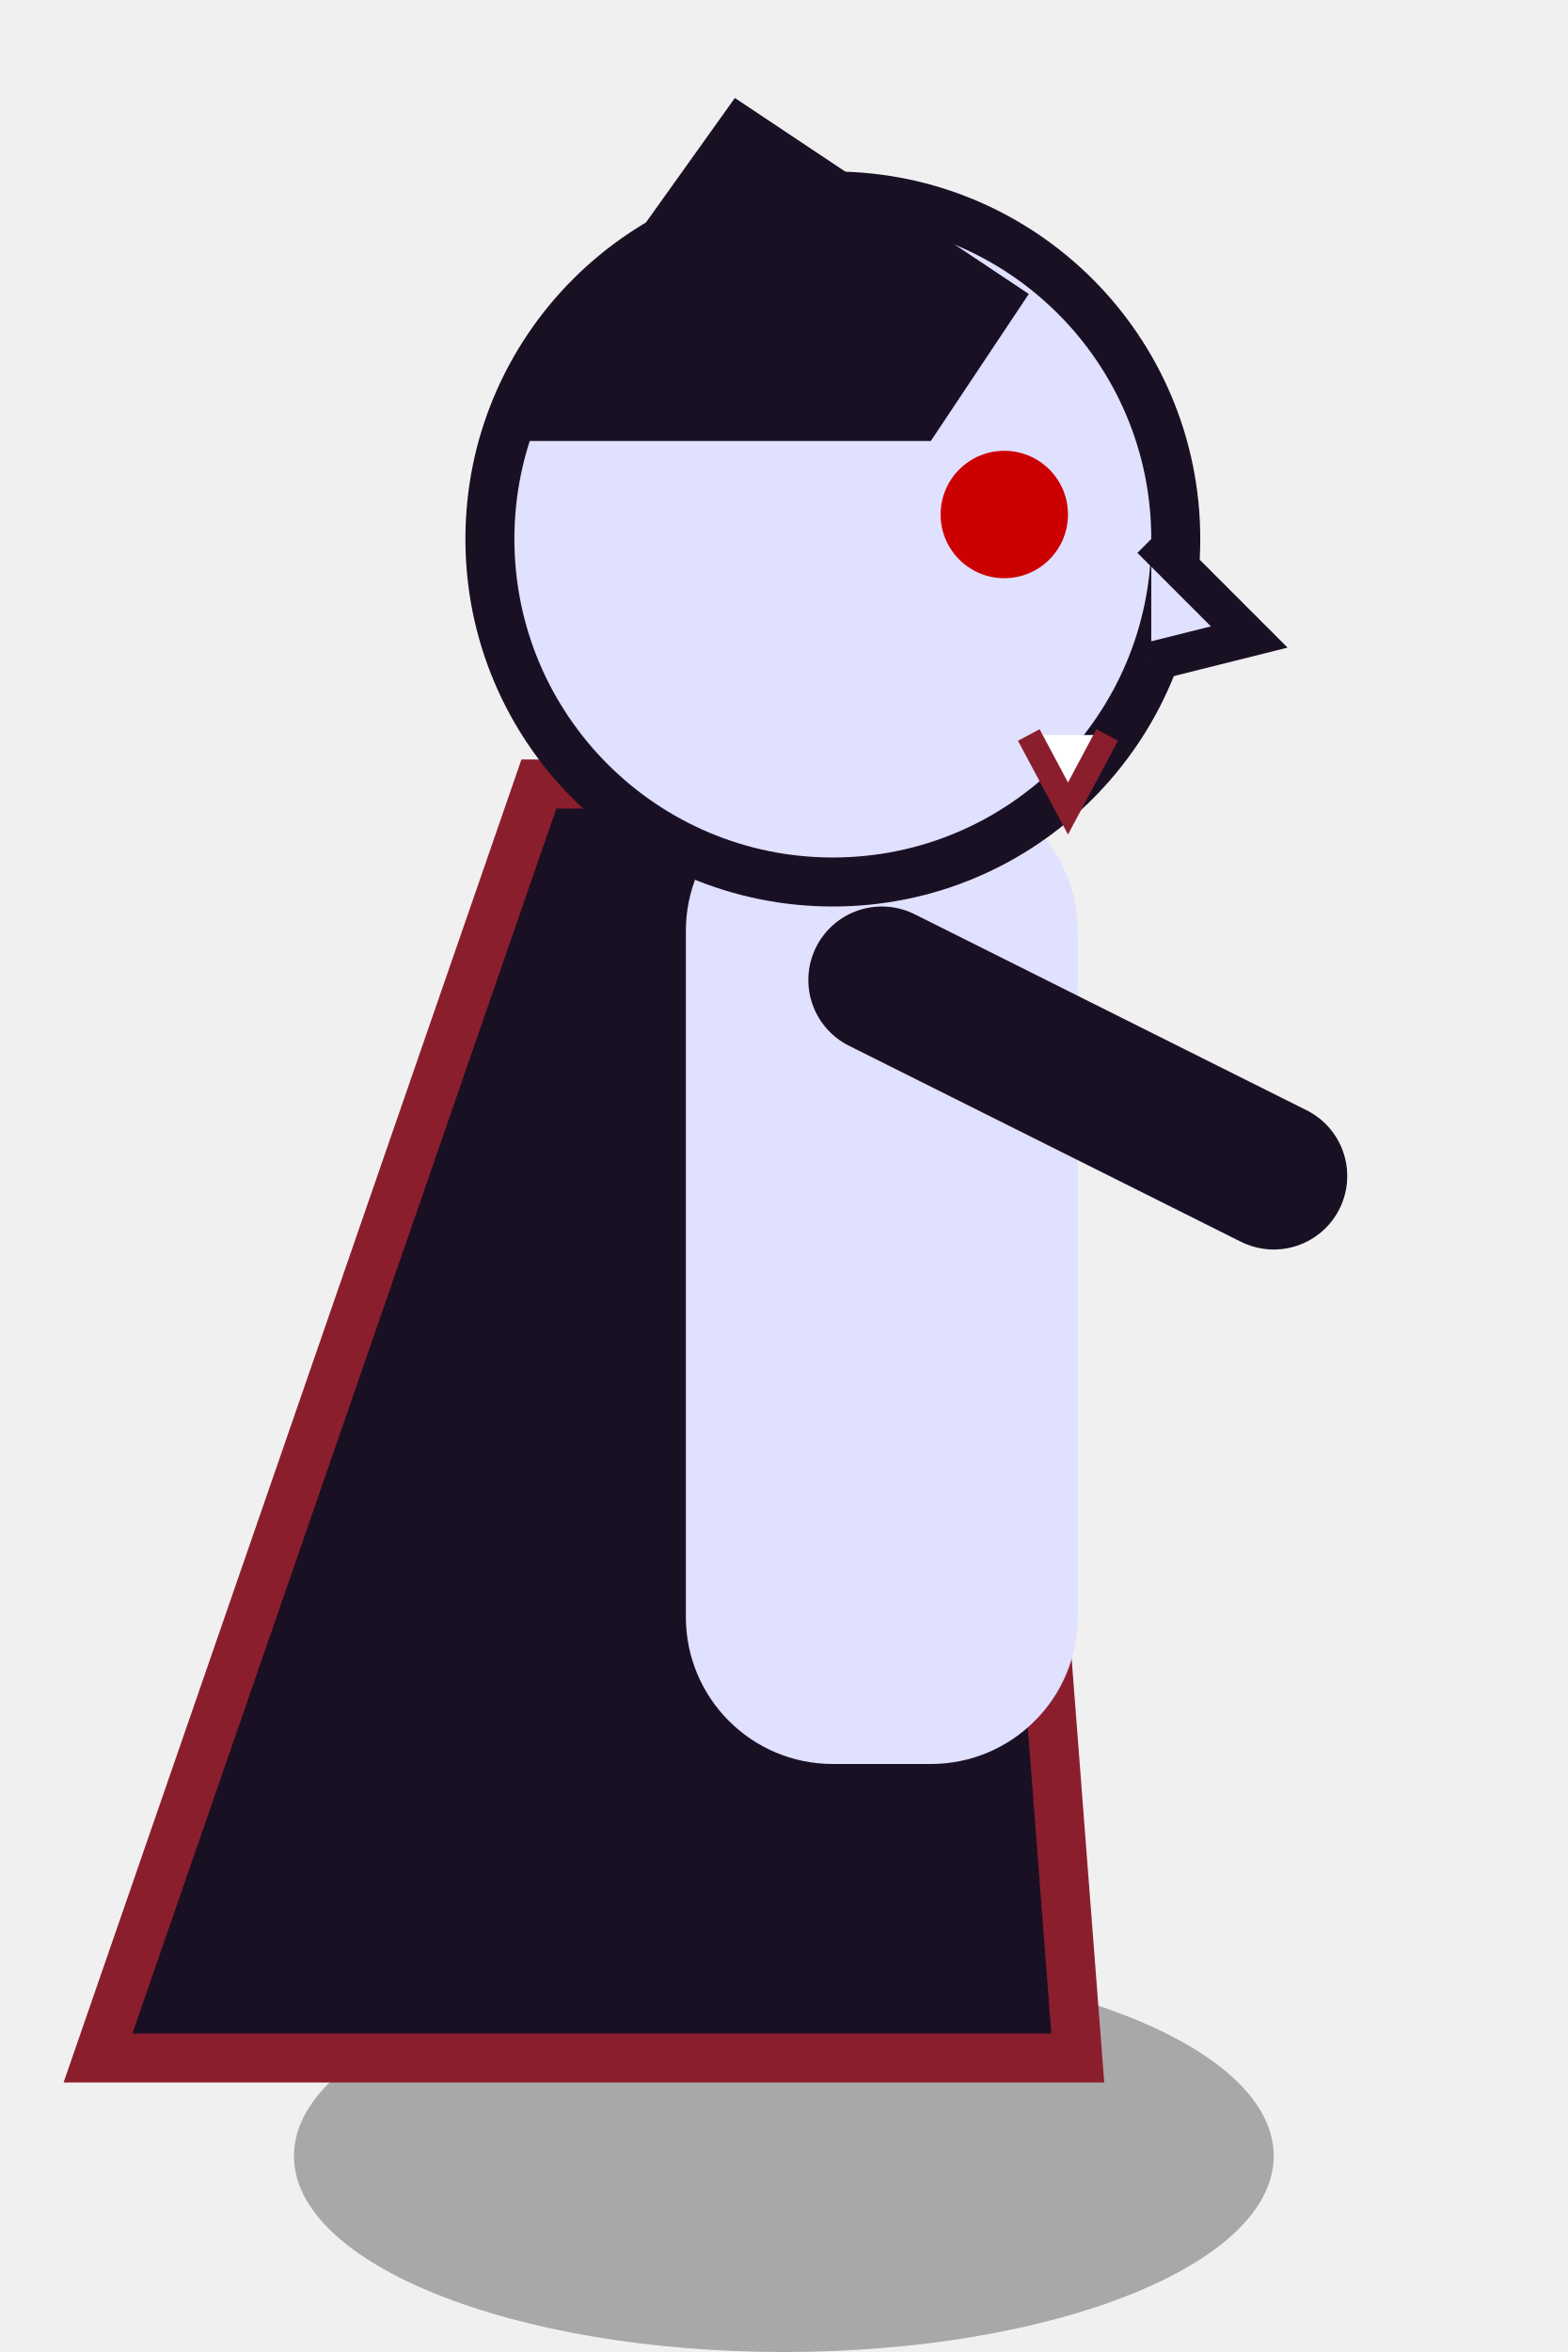
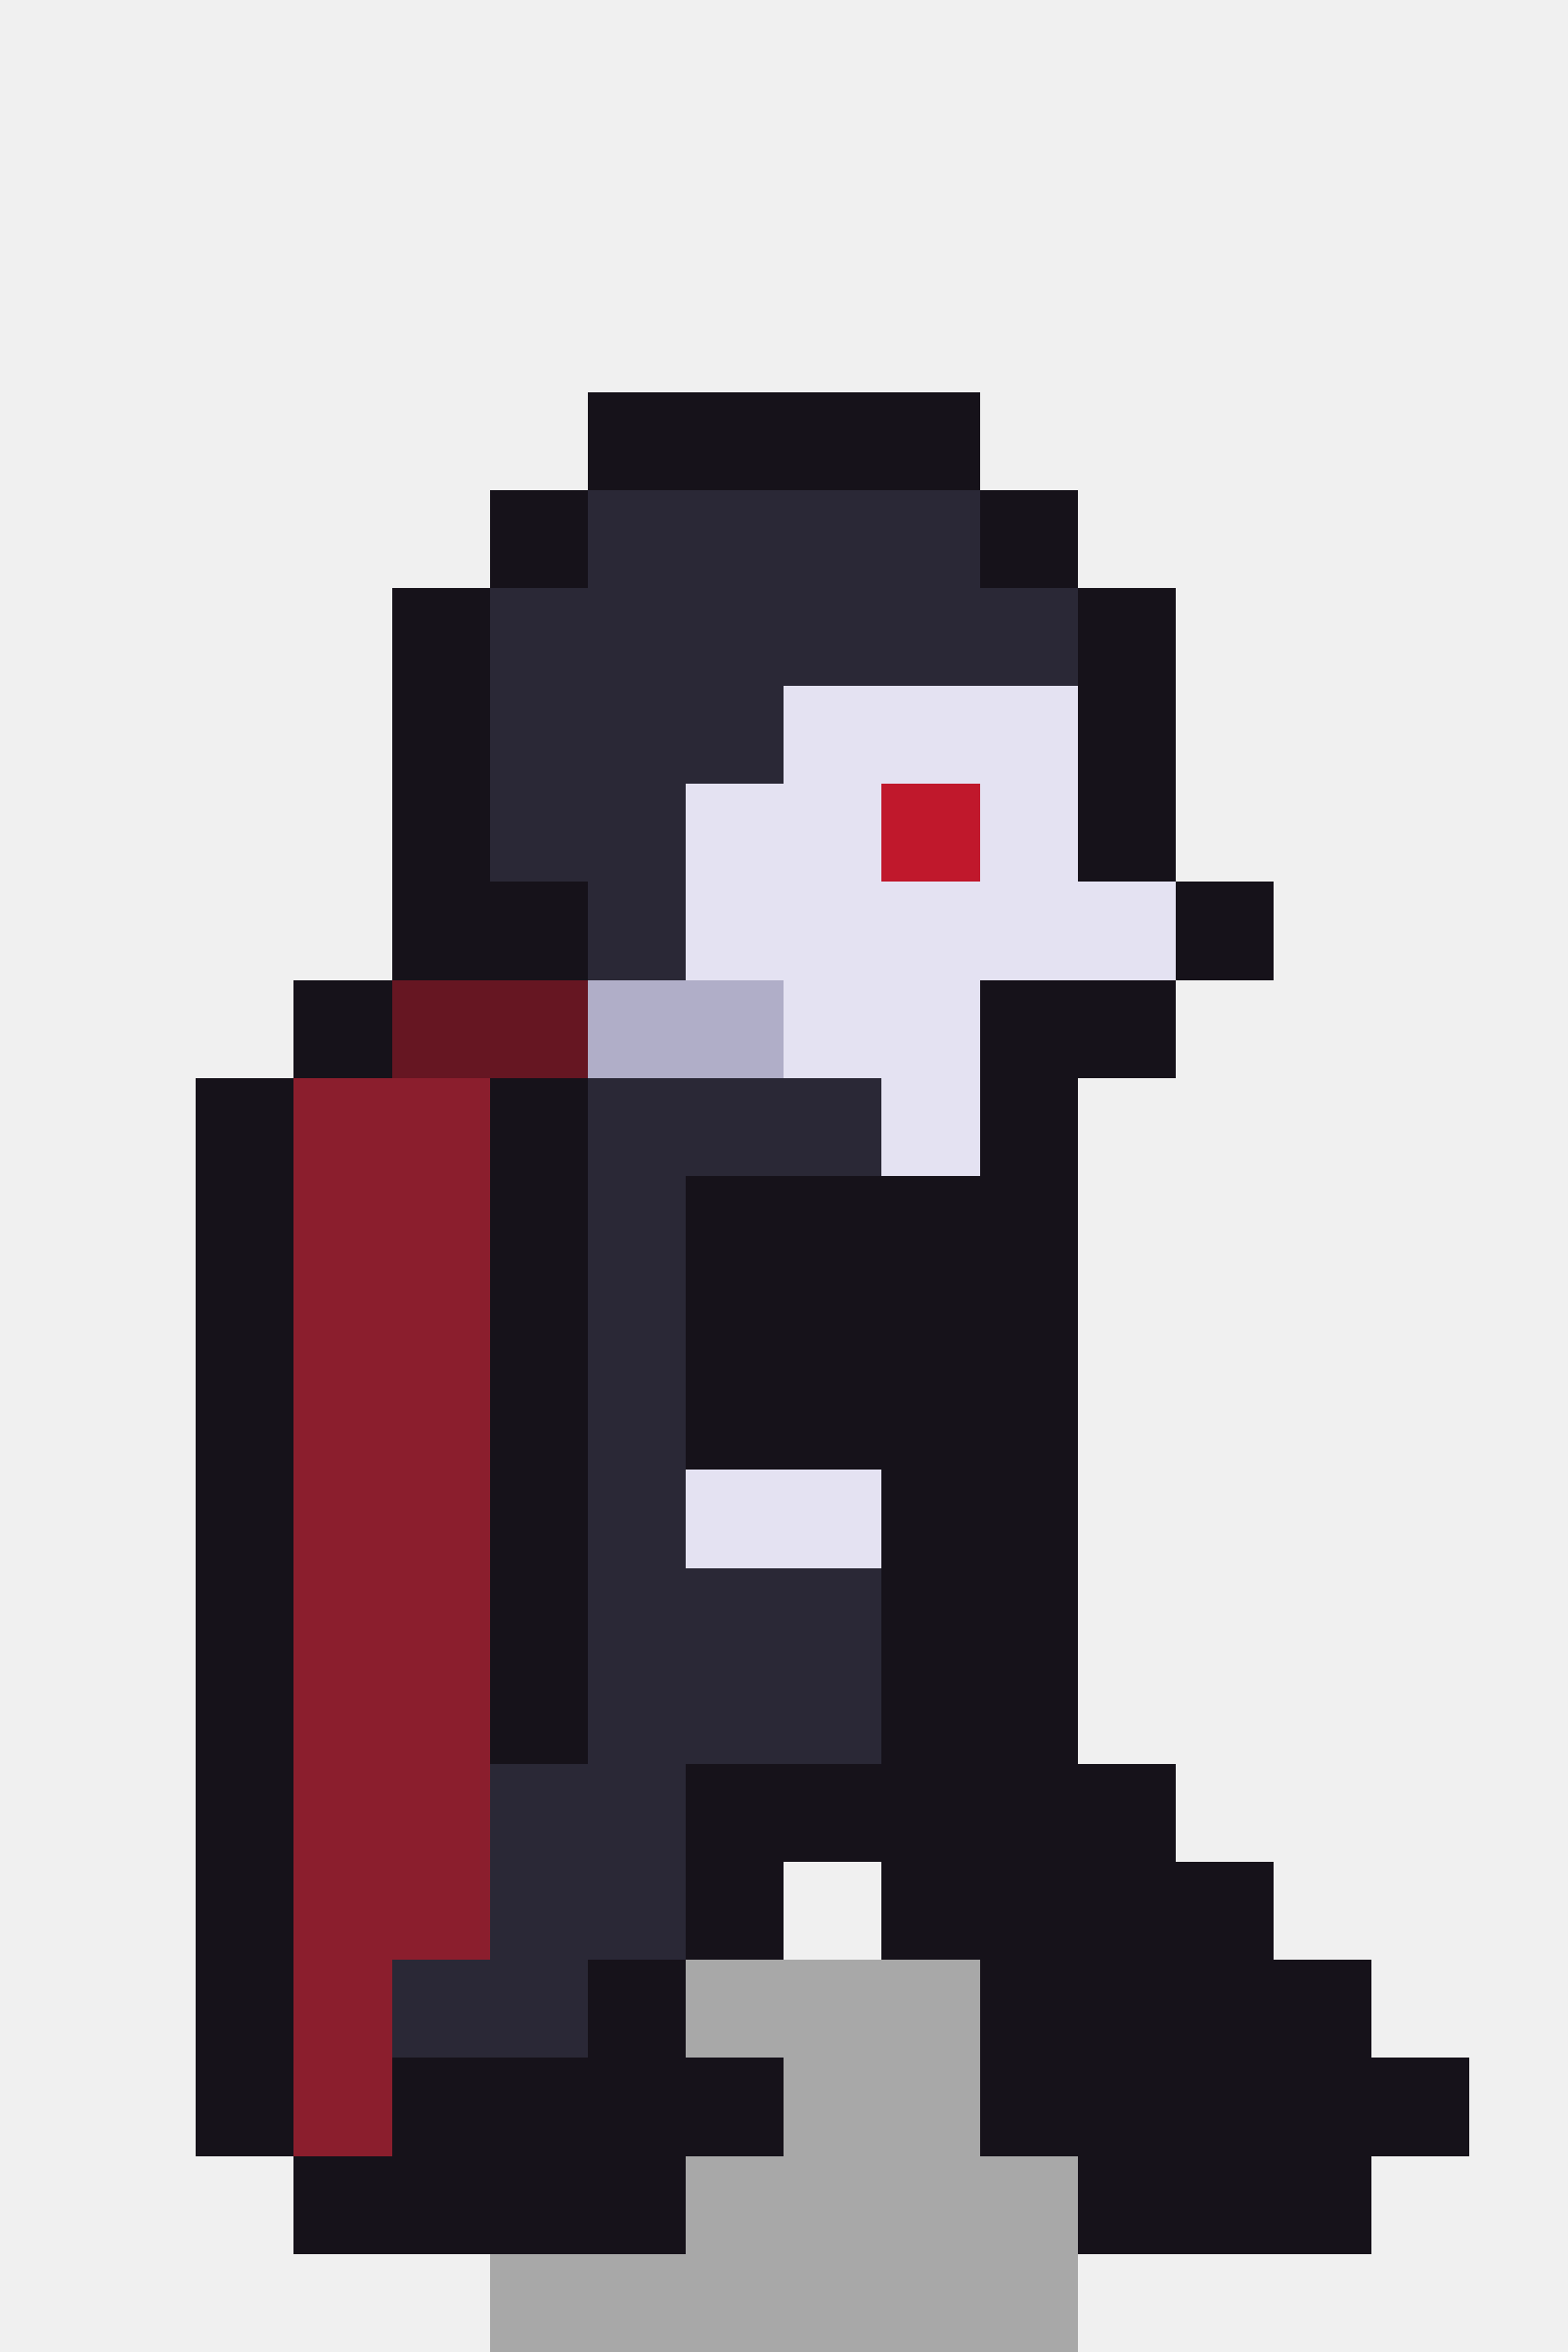
- <svg xmlns="http://www.w3.org/2000/svg" width="32" height="48" viewBox="0 0 32 48">
-   <ellipse cx="16" cy="44" rx="10" ry="4" fill="#000" opacity="0.3" />
-   <path d="M2 42L11 16h9l2 26z" fill="#1a1024" stroke="#8b1e2d" />
-   <rect x="14" y="16" width="8" height="20" rx="3" fill="#e0e0ff" />
-   <path d="M18 20l8 4" stroke="#1a1024" stroke-width="3" stroke-linecap="round" />
-   <circle cx="17" cy="11" r="7" fill="#e0e0ff" stroke="#1a1024" />
-   <path d="M10 9l5-7 6 4-2 3z" fill="#1a1024" />
-   <path d="M23.5 11l2 2-2 0.5" fill="#e0e0ff" stroke="#1a1024" stroke-width="0.8" />
-   <circle cx="20.5" cy="10.5" r="1.3" fill="#c00" />
-   <path d="M21 15l0.8 1.5 0.8-1.5" fill="#fff" stroke="#8b1e2d" stroke-width="0.5" />
+ <svg xmlns="http://www.w3.org/2000/svg" width="32" height="48" viewBox="0 0 32 48" shape-rendering="crispEdges">
+   <rect x="12" y="8" width="8" height="2" fill="#16121a" />
+   <rect x="10" y="10" width="2" height="2" fill="#16121a" />
+   <rect x="12" y="10" width="8" height="2" fill="#2a2836" />
+   <rect x="20" y="10" width="2" height="2" fill="#16121a" />
+   <rect x="8" y="12" width="2" height="6" fill="#16121a" />
+   <rect x="10" y="12" width="12" height="2" fill="#2a2836" />
+   <rect x="22" y="12" width="2" height="6" fill="#16121a" />
+   <rect x="10" y="14" width="6" height="2" fill="#2a2836" />
+   <rect x="16" y="14" width="6" height="2" fill="#e4e2f2" />
+   <rect x="10" y="16" width="4" height="2" fill="#2a2836" />
+   <rect x="14" y="16" width="4" height="2" fill="#e4e2f2" />
+   <rect x="18" y="16" width="2" height="2" fill="#c0182c" />
+   <rect x="20" y="16" width="2" height="2" fill="#e4e2f2" />
+   <rect x="8" y="18" width="4" height="2" fill="#16121a" />
+   <rect x="12" y="18" width="2" height="2" fill="#2a2836" />
+   <rect x="14" y="18" width="10" height="2" fill="#e4e2f2" />
+   <rect x="24" y="18" width="2" height="2" fill="#16121a" />
+   <rect x="6" y="20" width="2" height="2" fill="#16121a" />
+   <rect x="8" y="20" width="4" height="2" fill="#661622" />
+   <rect x="12" y="20" width="4" height="2" fill="#b0aec8" />
+   <rect x="16" y="20" width="4" height="2" fill="#e4e2f2" />
+   <rect x="20" y="20" width="4" height="2" fill="#16121a" />
+   <rect x="4" y="22" width="2" height="22" fill="#16121a" />
+   <rect x="6" y="22" width="4" height="18" fill="#8b1e2d" />
+   <rect x="10" y="22" width="2" height="14" fill="#16121a" />
+   <rect x="12" y="22" width="6" height="2" fill="#2a2836" />
+   <rect x="18" y="22" width="2" height="2" fill="#e4e2f2" />
+   <rect x="20" y="22" width="2" height="2" fill="#16121a" />
+   <rect x="12" y="24" width="2" height="8" fill="#2a2836" />
+   <rect x="14" y="24" width="8" height="6" fill="#16121a" />
+   <rect x="14" y="30" width="4" height="2" fill="#e4e2f2" />
+   <rect x="18" y="30" width="4" height="6" fill="#16121a" />
+   <rect x="12" y="32" width="6" height="4" fill="#2a2836" />
+   <rect x="10" y="36" width="4" height="4" fill="#2a2836" />
+   <rect x="14" y="36" width="10" height="2" fill="#16121a" />
+   <rect x="14" y="38" width="2" height="2" fill="#16121a" />
+   <rect x="18" y="38" width="8" height="2" fill="#16121a" />
+   <rect x="6" y="40" width="2" height="4" fill="#8b1e2d" />
+   <rect x="8" y="40" width="4" height="2" fill="#2a2836" />
+   <rect x="12" y="40" width="2" height="2" fill="#16121a" />
+   <rect x="14" y="40" width="6" height="2" fill="#000000" fill-opacity="0.3" />
+   <rect x="20" y="40" width="8" height="2" fill="#16121a" />
+   <rect x="8" y="42" width="8" height="2" fill="#16121a" />
+   <rect x="16" y="42" width="4" height="2" fill="#000000" fill-opacity="0.3" />
+   <rect x="20" y="42" width="10" height="2" fill="#16121a" />
+   <rect x="6" y="44" width="8" height="2" fill="#16121a" />
+   <rect x="14" y="44" width="8" height="2" fill="#000000" fill-opacity="0.3" />
+   <rect x="22" y="44" width="6" height="2" fill="#16121a" />
+   <rect x="10" y="46" width="12" height="2" fill="#000000" fill-opacity="0.3" />
</svg>
